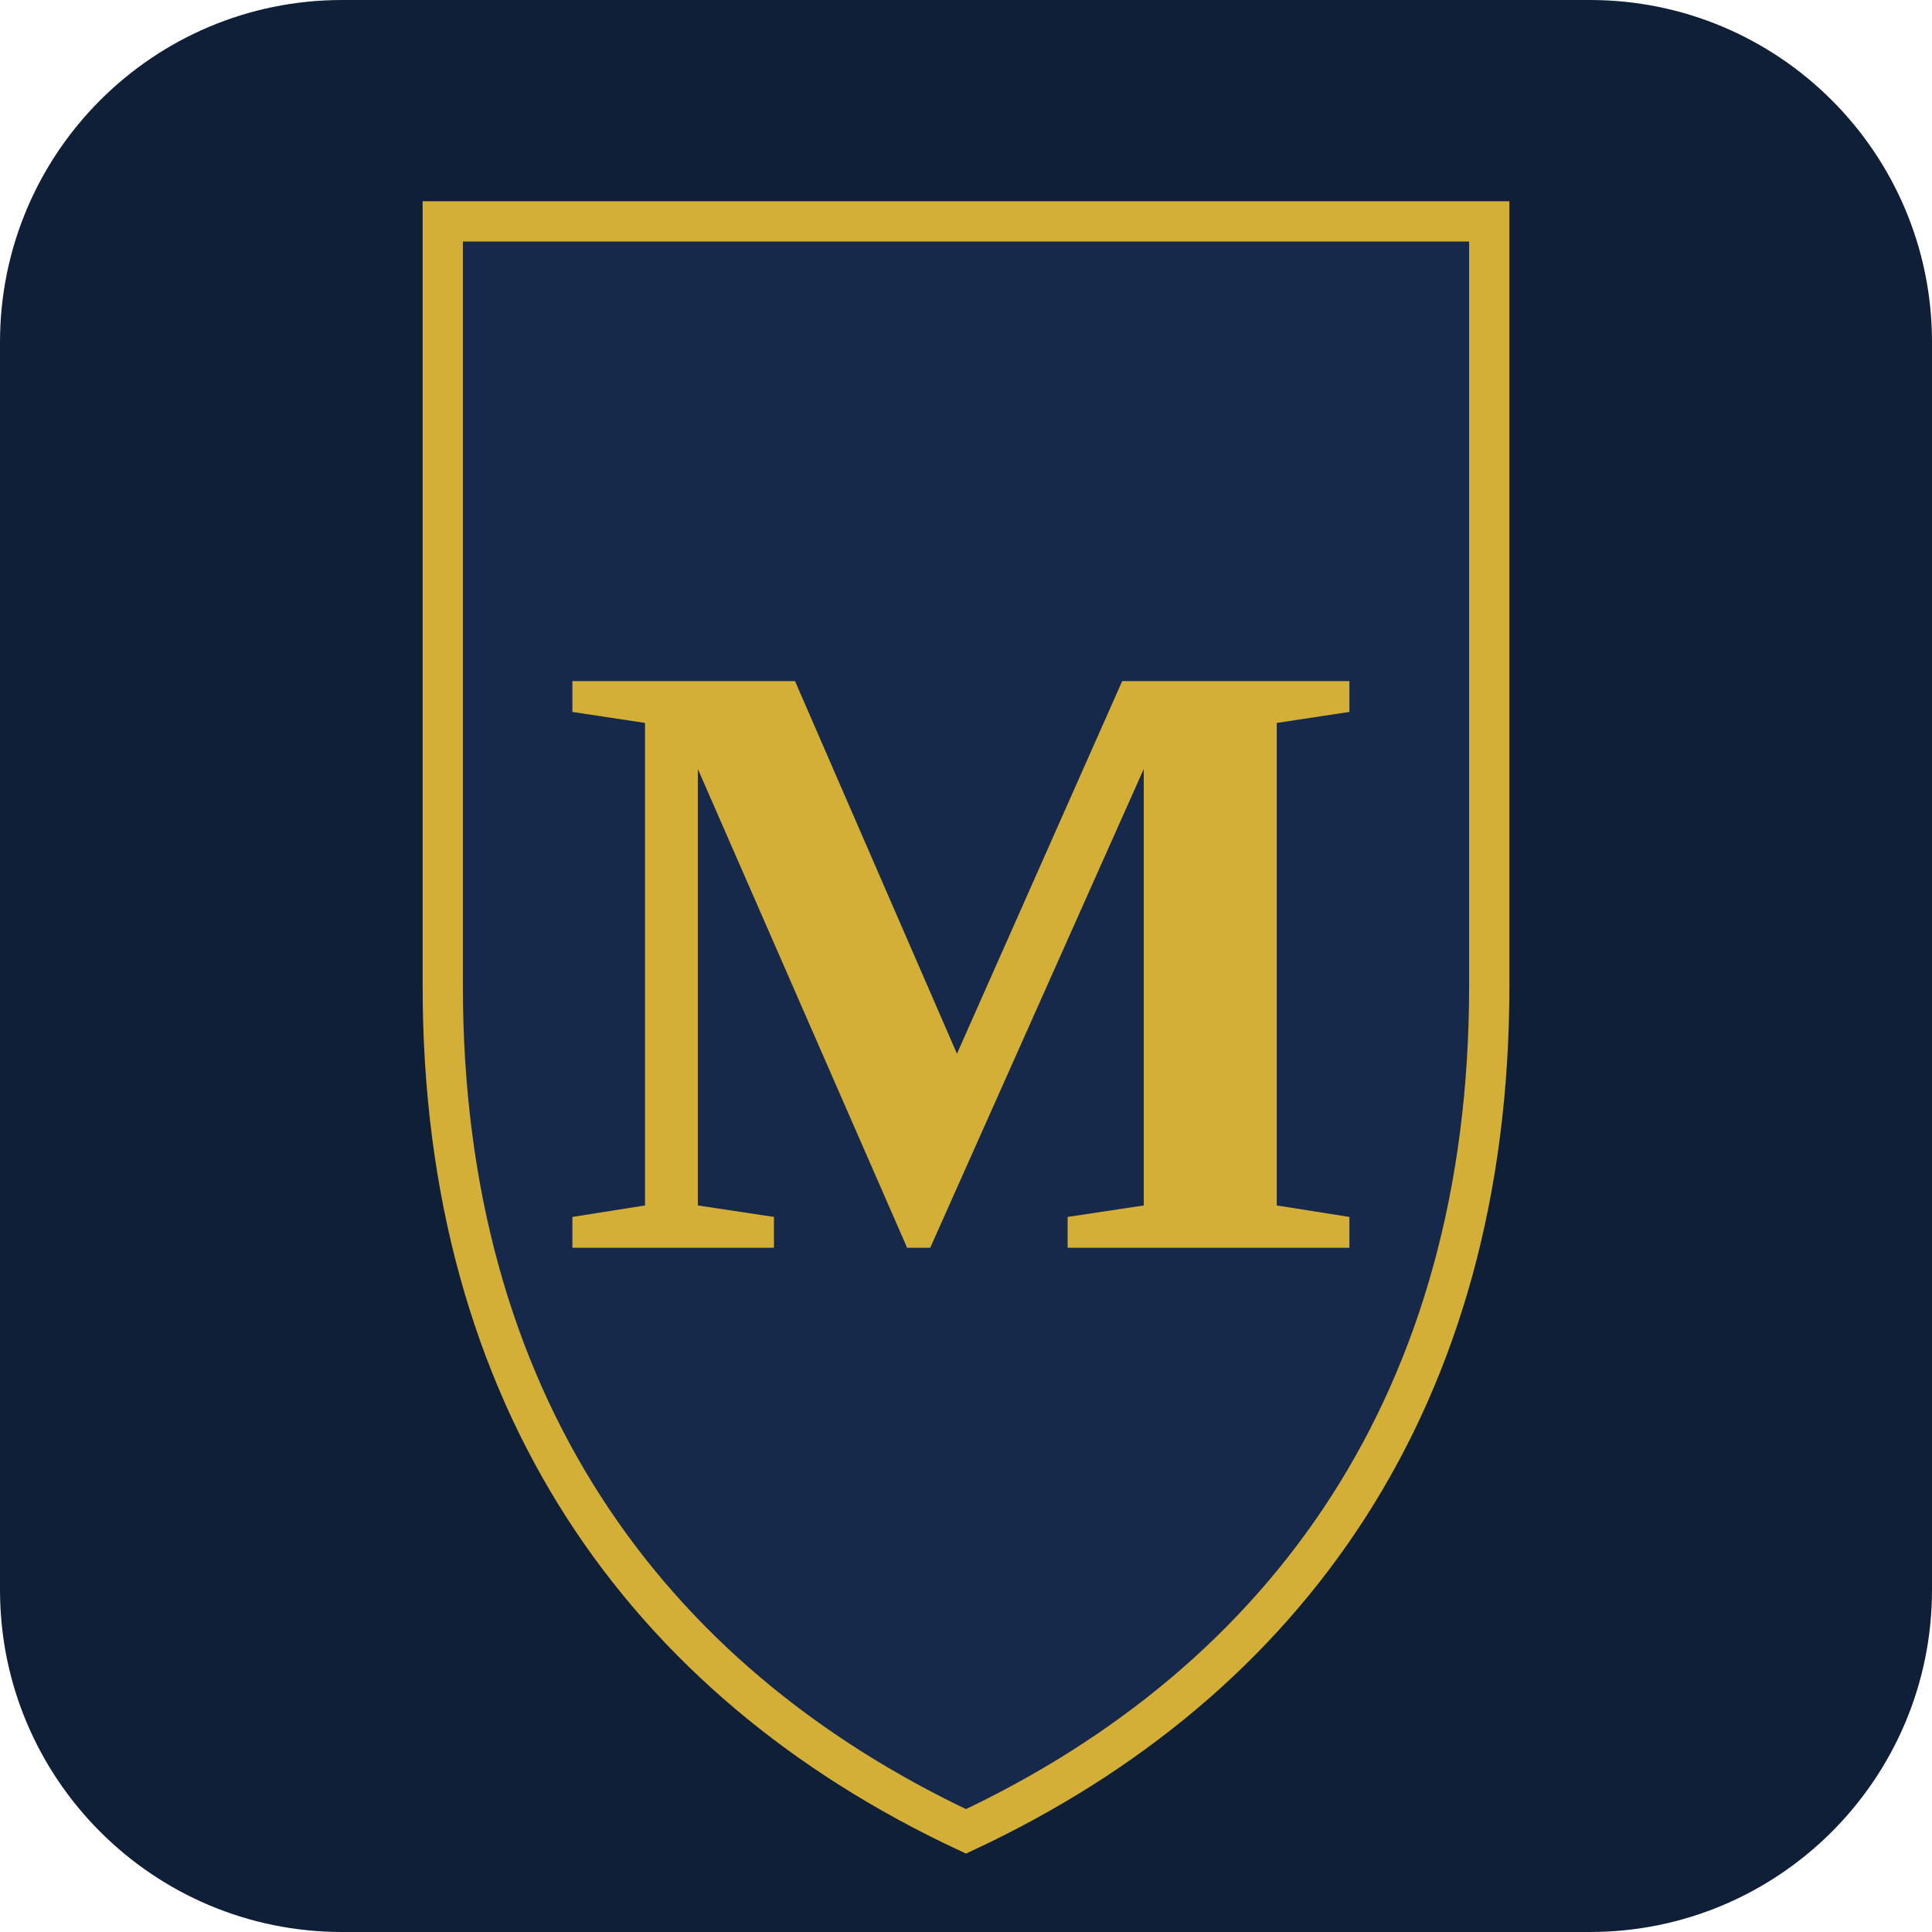
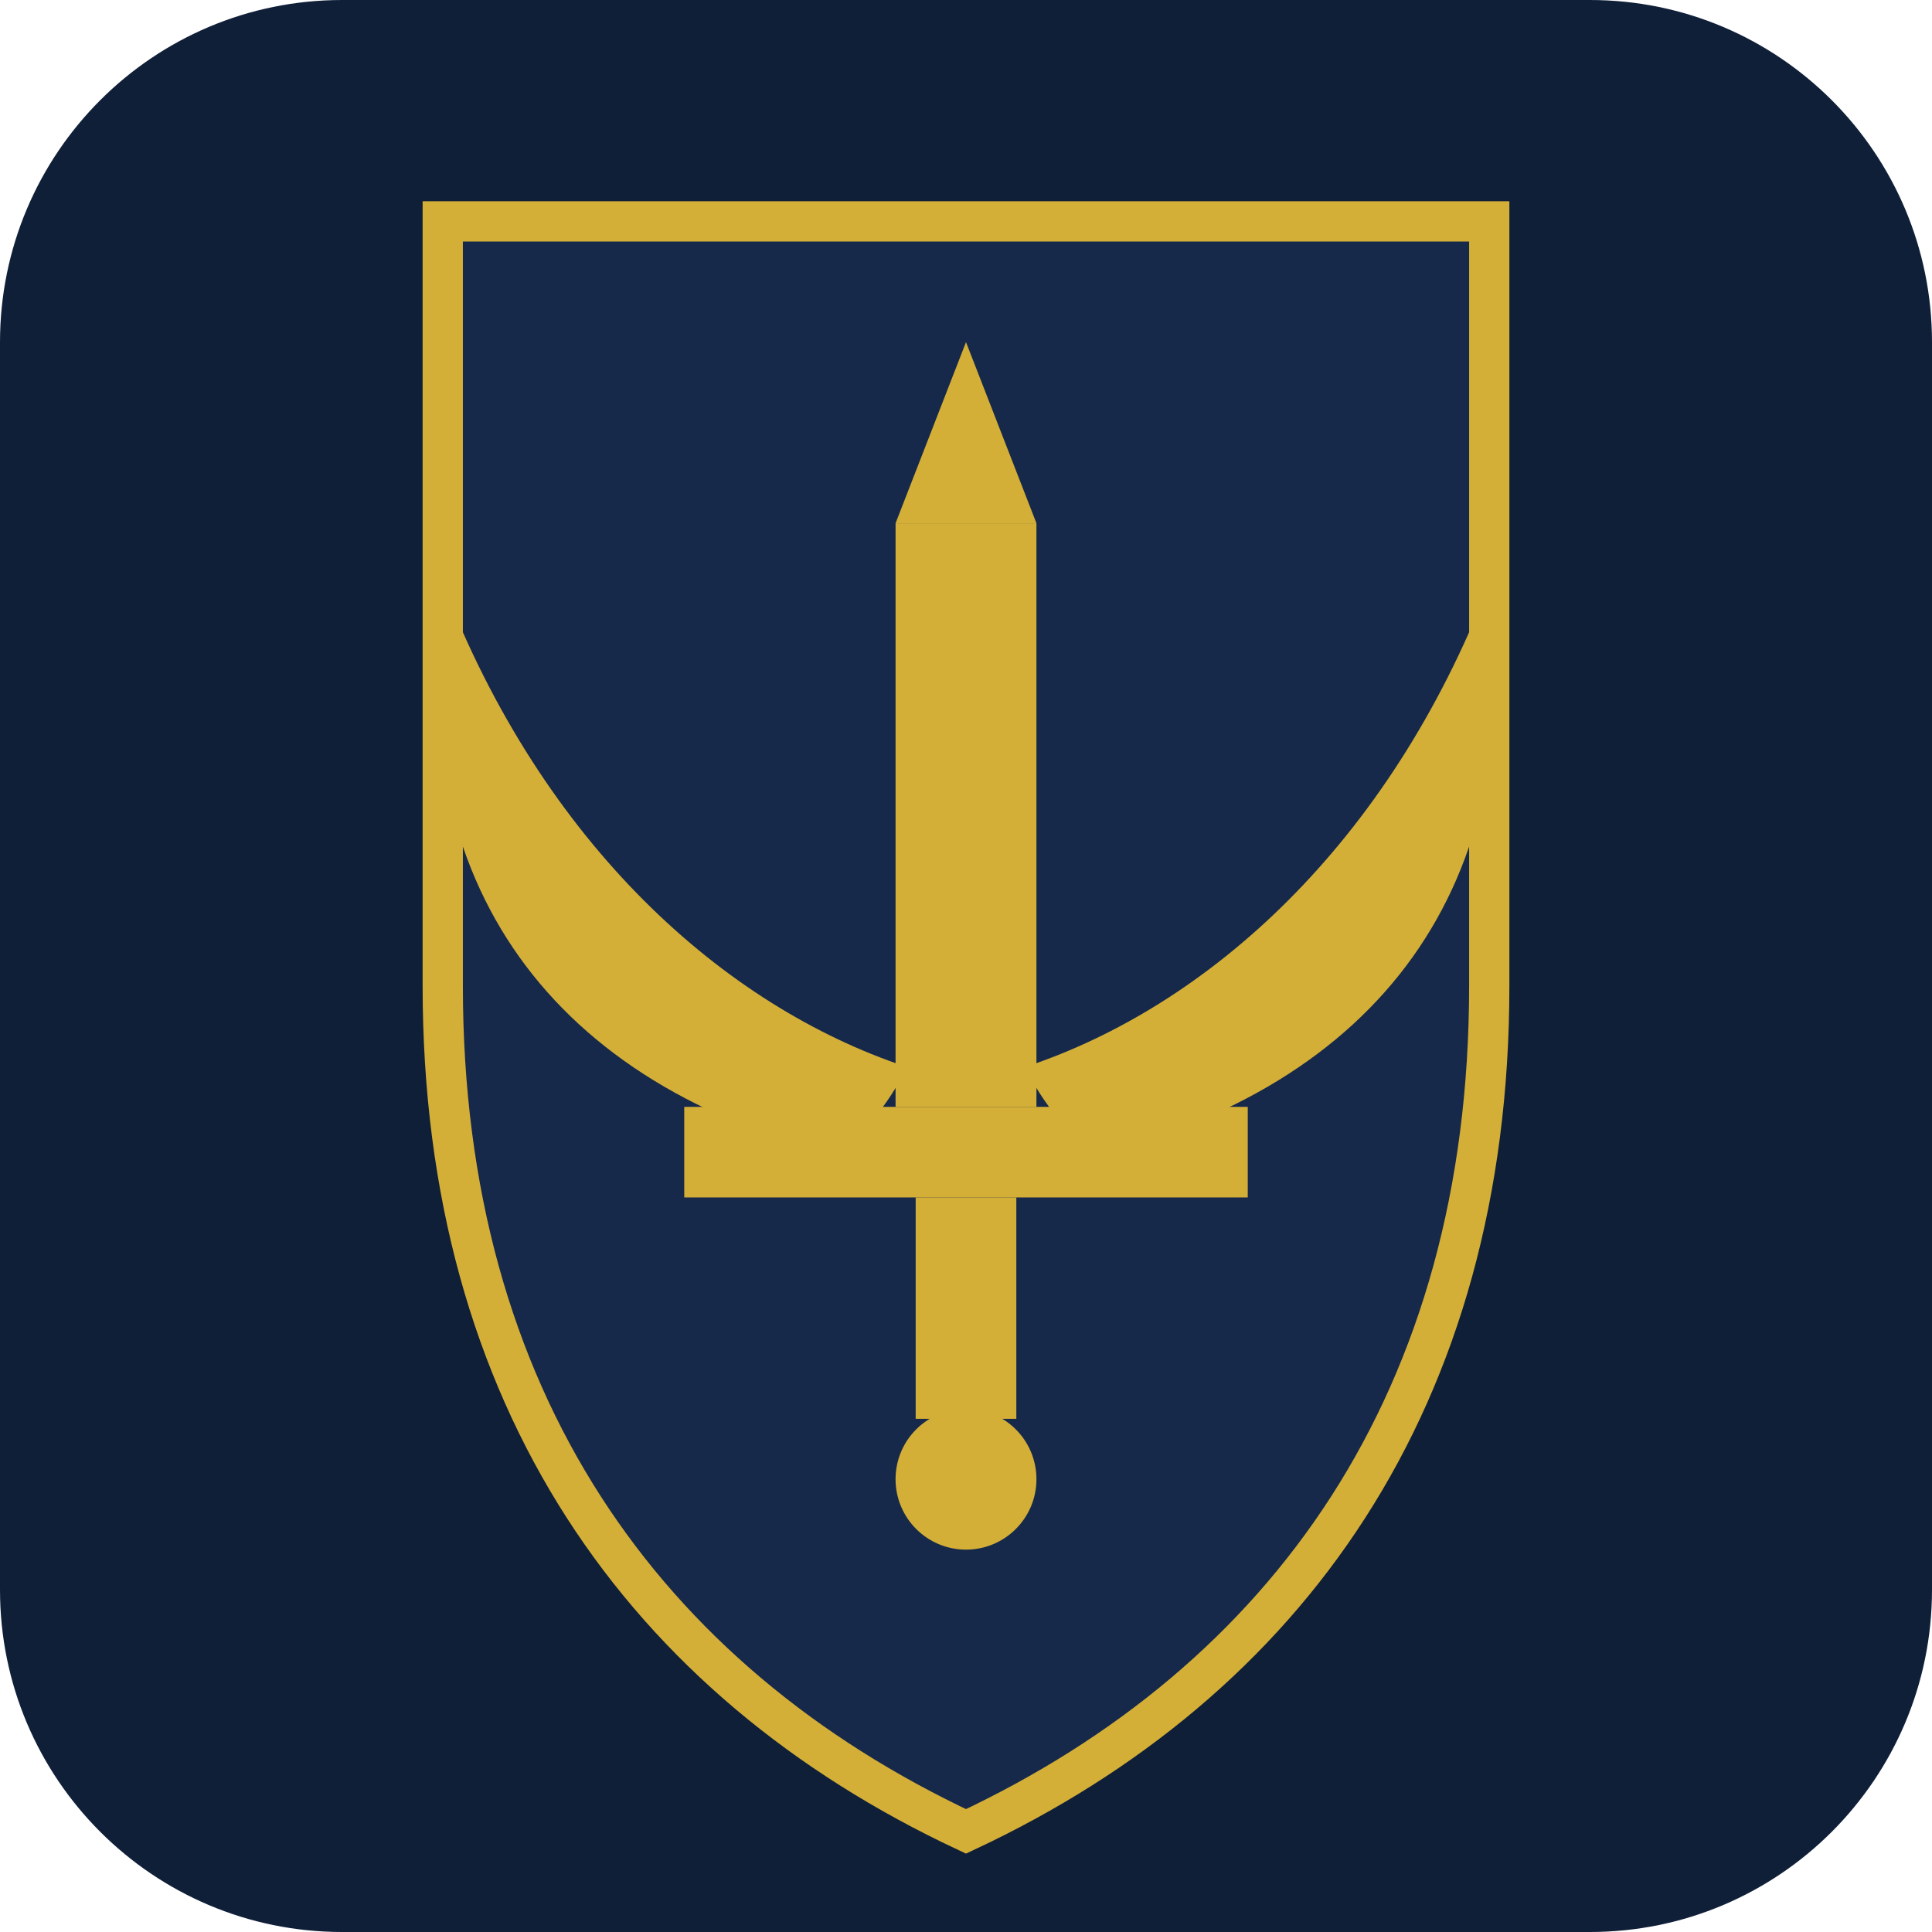
<svg xmlns="http://www.w3.org/2000/svg" viewBox="0 0 192 192">
  <rect width="192" height="192" rx="34" fill="#101f38" />
  <path d="M44 22 H148 V98 C148 139 128 167 96 182 C64 167 44 139 44 98 Z" fill="#17294a" stroke="#d4af37" stroke-width="4" />
-   <text x="96" y="124" font-family="Georgia, 'Times New Roman', serif" font-size="86" font-weight="bold" fill="#d4af37" text-anchor="middle">M</text>
+   <path d="M84,115 C55,108 40,88 44,58 C54,84 72,100 90,106 C89,109 86,112 84,115 Z" fill="#d4af37" />
+   <path d="M108,115 C137,108 152,88 148,58 C138,84 120,100 102,106 C103,109 106,112 108,115 Z" fill="#d4af37" />
+   <path d="M96,34 L89,52 L103,52 Z" fill="#d4af37" />
+   <rect x="89" y="52" width="14" height="58" fill="#d4af37" />
+   <rect x="68" y="110" width="56" height="9" fill="#d4af37" />
+   <rect x="91" y="119" width="10" height="22" fill="#d4af37" />
+   <circle cx="96" cy="147" r="7" fill="#d4af37" />
</svg>
